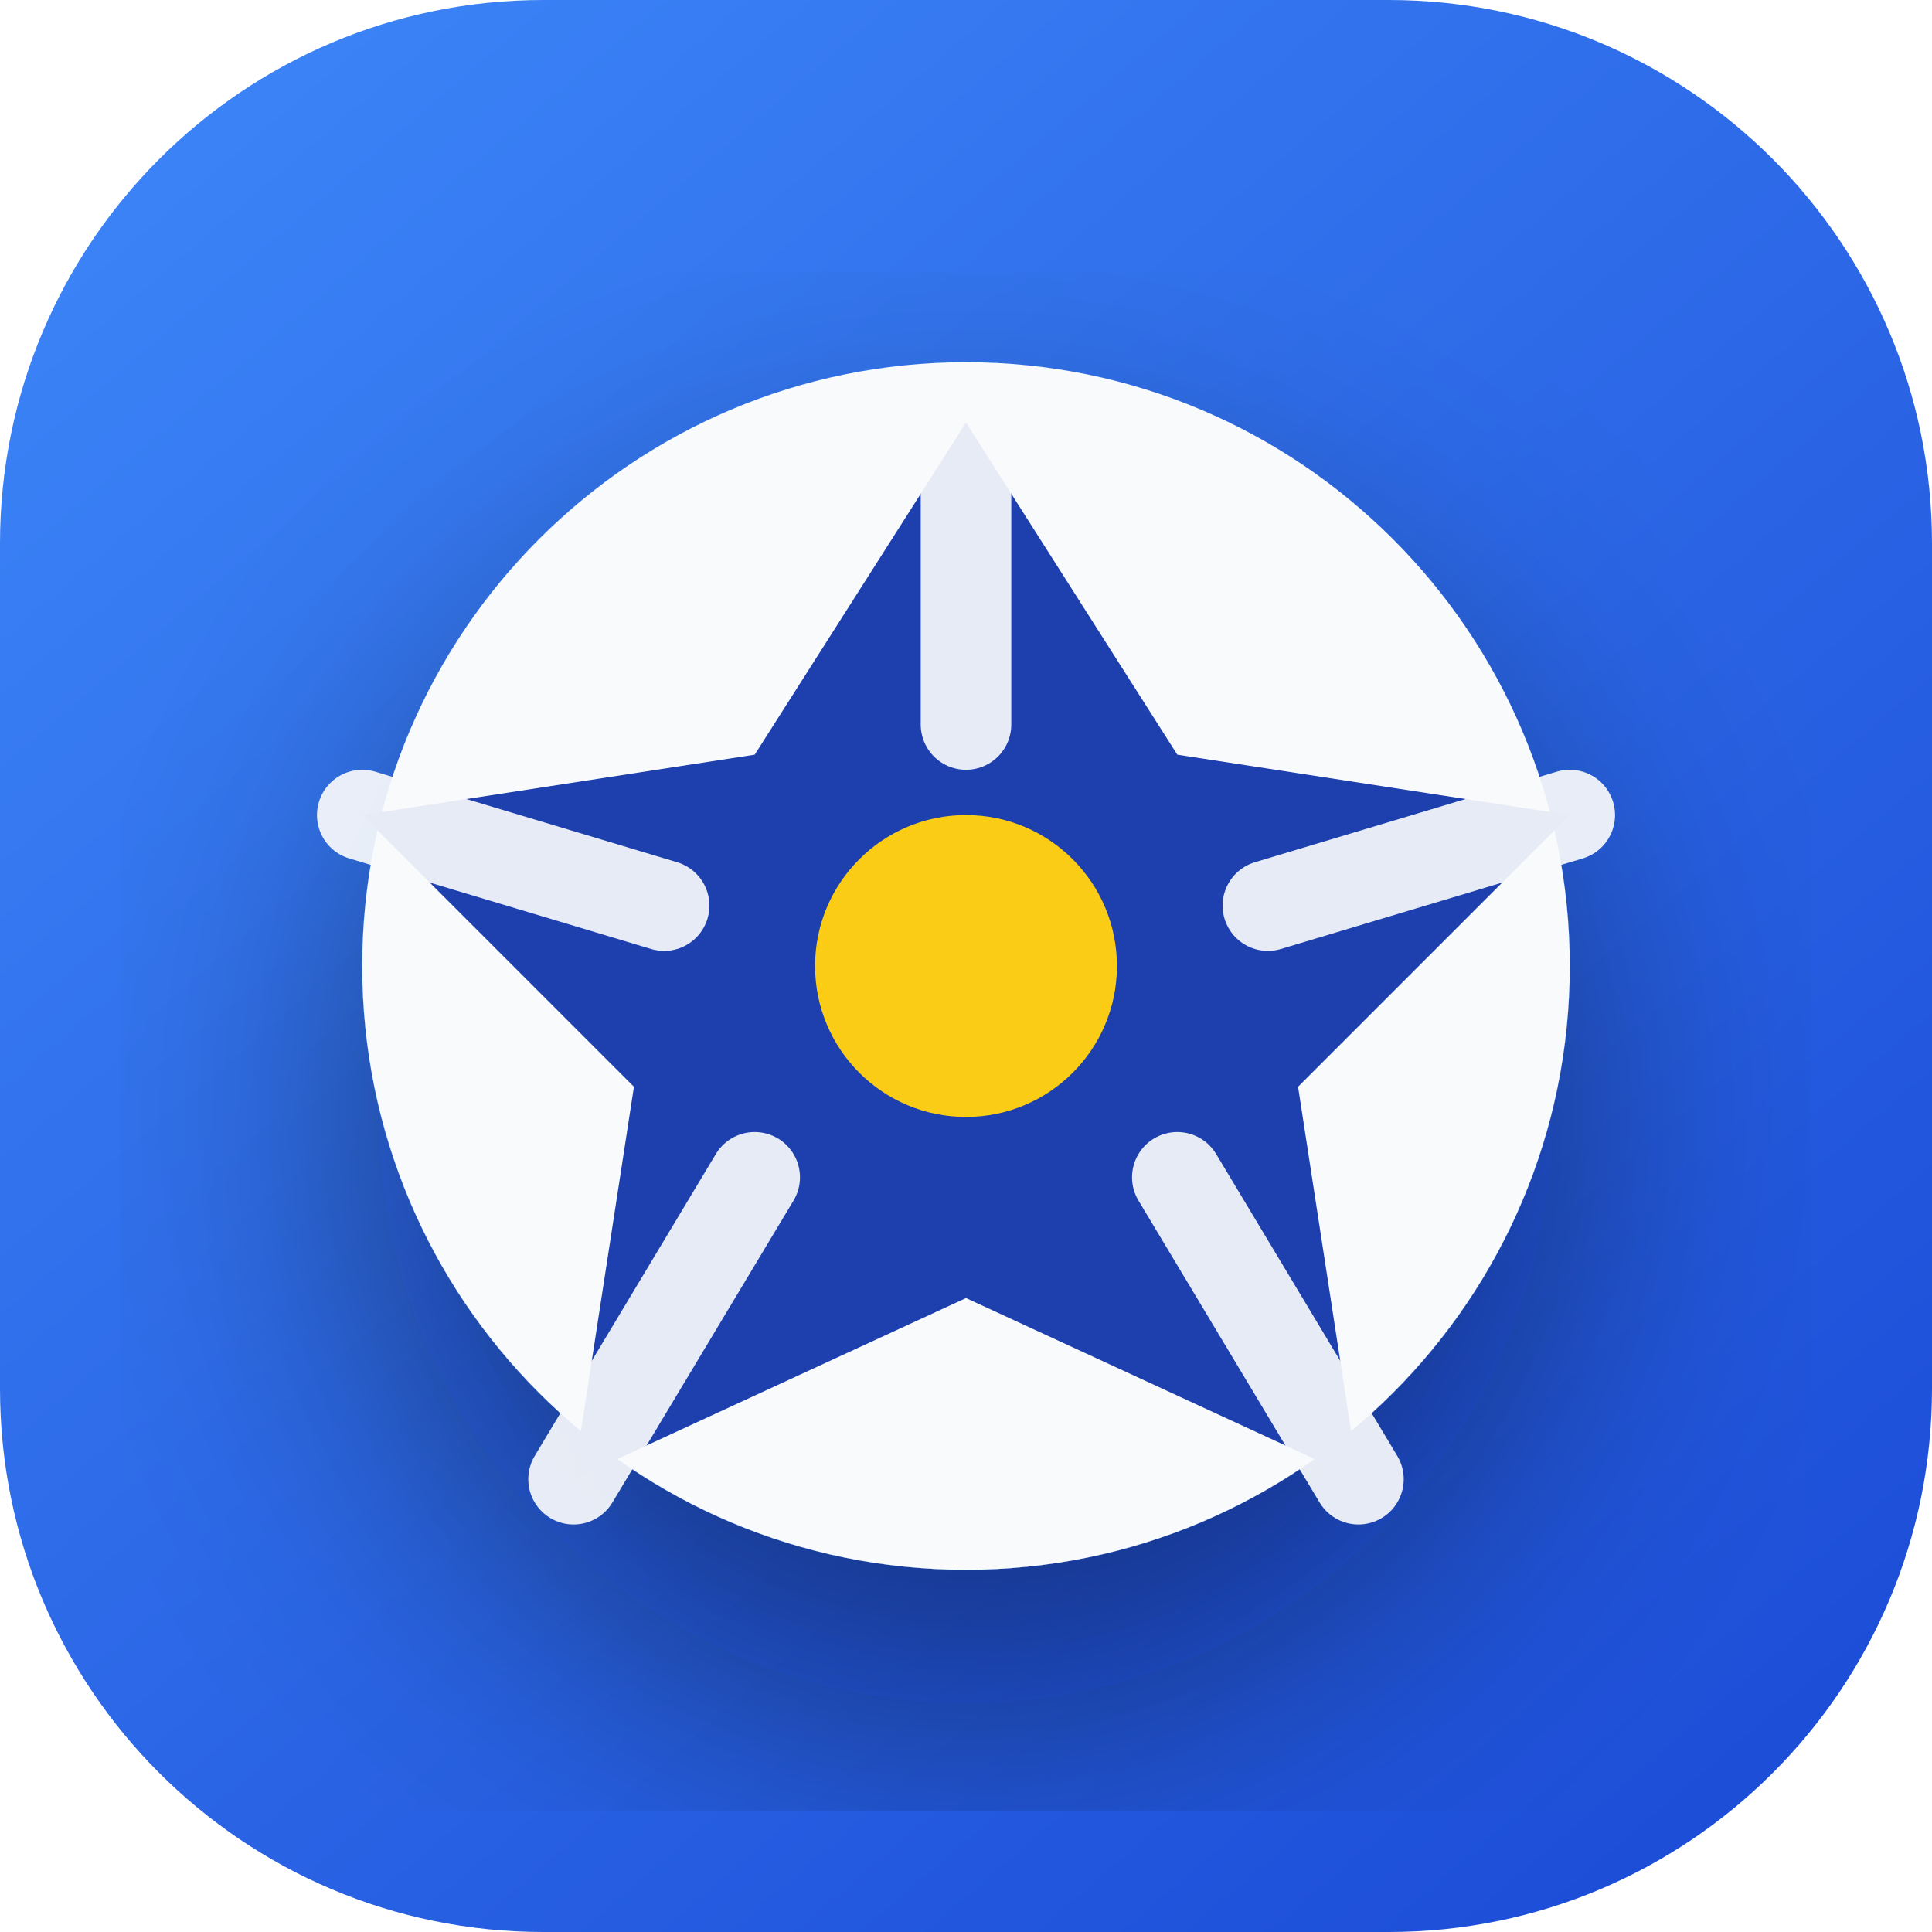
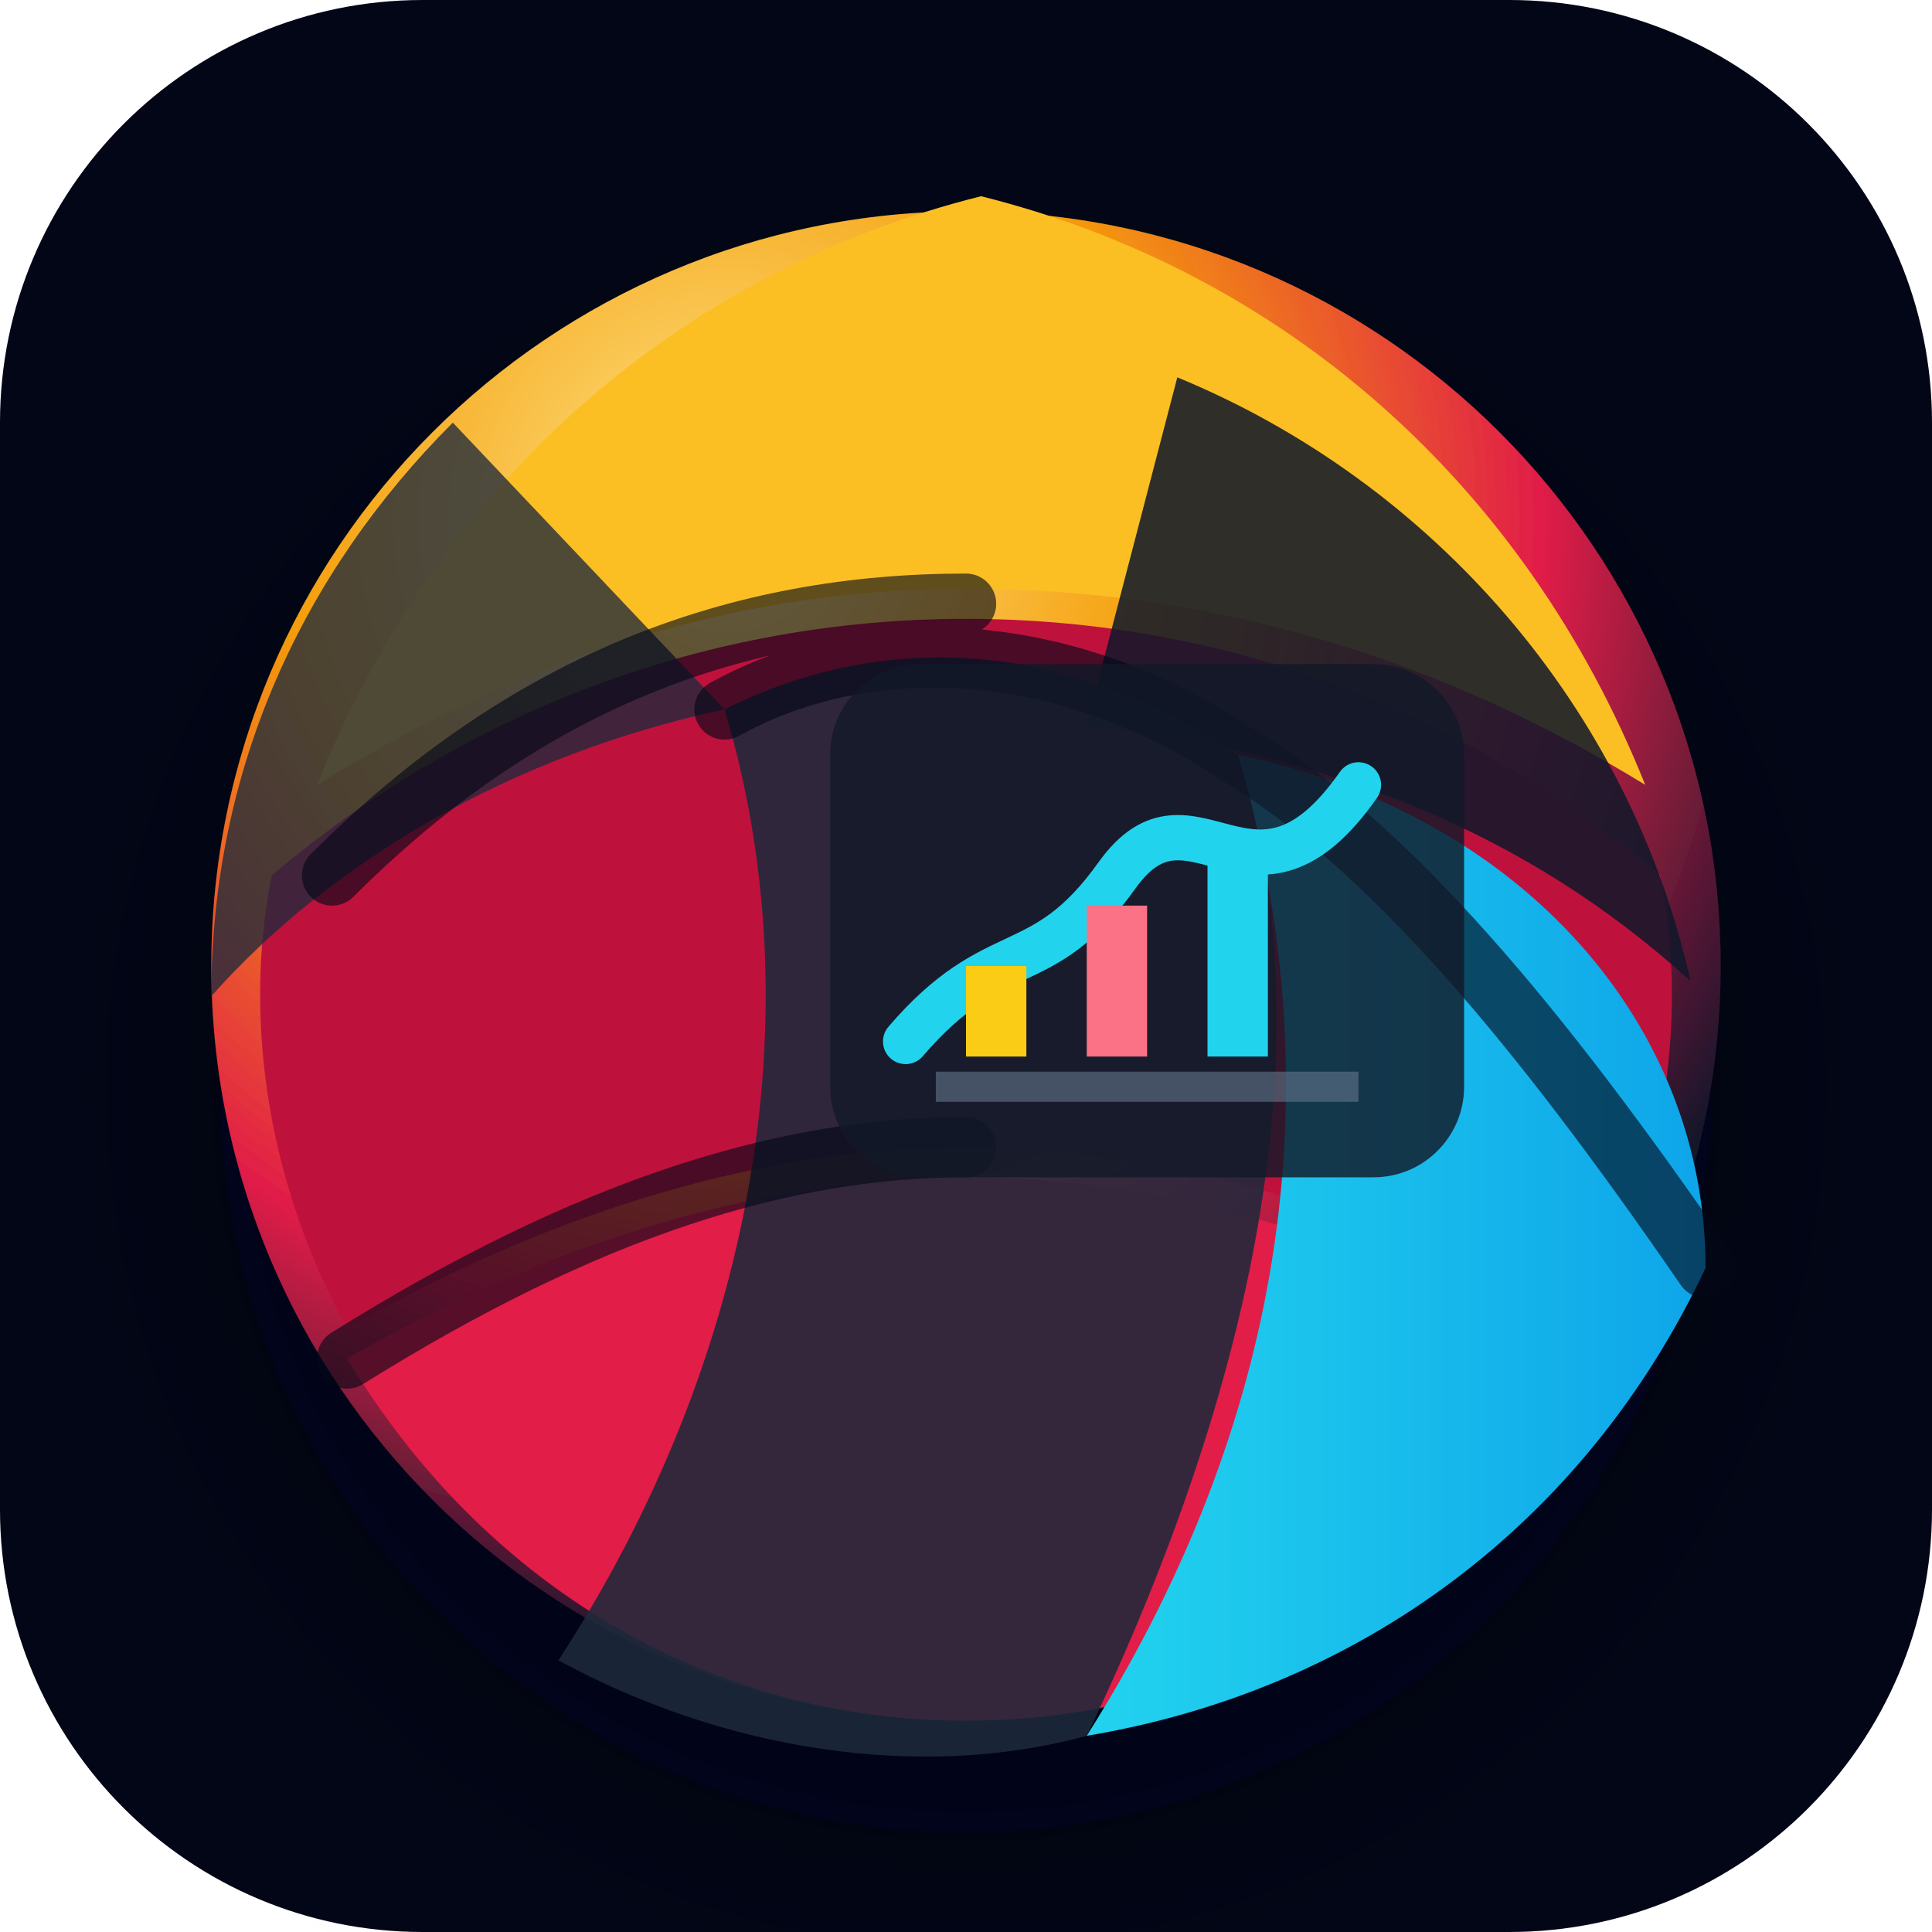
- <svg xmlns="http://www.w3.org/2000/svg" width="64" height="64" viewBox="0 0 64 64" role="img" aria-labelledby="title">
+ <svg xmlns="http://www.w3.org/2000/svg" width="128" height="128" viewBox="0 0 128 128" role="img" aria-labelledby="title desc">
  <defs>
-     <linearGradient id="bg" x1="8" y1="4" x2="56" y2="60" gradientUnits="userSpaceOnUse">
-       <stop stop-color="#3b82f6" />
-       <stop offset="1" stop-color="#1d4ed8" />
+     <radialGradient id="ballLight" cx="34%" cy="20%" r="78%">
+       <stop offset="0%" stop-color="#fde68a" />
+       <stop offset="38%" stop-color="#f59e0b" />
+       <stop offset="70%" stop-color="#e11d48" />
+       <stop offset="100%" stop-color="#0f172a" />
+     </radialGradient>
+     <linearGradient id="cyan" x1="0" x2="1">
+       <stop offset="0%" stop-color="#22d3ee" />
+       <stop offset="100%" stop-color="#0ea5e9" />
    </linearGradient>
-     <filter id="shadow" x="-20%" y="-20%" width="140%" height="140%">
-       <feDropShadow dx="0" dy="5" stdDeviation="5" flood-color="#020617" flood-opacity=".45" />
+     <filter id="shadow" x="-30%" y="-30%" width="160%" height="160%">
+       <feDropShadow dx="0" dy="8" stdDeviation="8" flood-color="#020617" flood-opacity=".5" />
    </filter>
  </defs>
-   <rect width="64" height="64" rx="18" fill="url(#bg)" />
-   <circle cx="32" cy="32" r="20" fill="#f8fafc" filter="url(#shadow)" />
-   <path d="M32 14 L39 25 L52 27 L43 36 L45 49 L32 43 L19 49 L21 36 L12 27 L25 25 Z" fill="#1e40af" />
-   <path d="M32 14 V24 M52 27 L42 30 M45 49 L39 39 M19 49 L25 39 M12 27 L22 30" stroke="#f8fafc" stroke-width="3" stroke-linecap="round" opacity=".92" />
-   <circle cx="32" cy="32" r="5" fill="#facc15" />
+   <rect width="128" height="128" rx="28" fill="#020617" />
+   <circle cx="64" cy="64" r="50" fill="url(#ballLight)" filter="url(#shadow)" />
+   <path d="M65 13 C85 18 101 32 109 52 C96 44 81 39 64 39 C48 39 34 44 21 52 C29 32 45 18 65 13Z" fill="#fbbf24" />
+   <path d="M18 58 C31 47 47 41 64 41 C81 41 97 47 110 58 C112 68 110 79 105 88 C91 80 77 76 64 76 C51 76 37 80 23 88 C18 79 16 68 18 58Z" fill="#be123c" />
+   <path d="M23 90 C37 82 51 78 64 78 C77 78 91 82 105 90 C96 105 81 114 64 114 C47 114 32 105 23 90Z" fill="#e11d48" />
+   <path d="M78 25 C95 32 108 47 112 65 C101 55 88 50 72 48 Z" fill="#0f172a" opacity=".86" />
+   <path d="M82 50 C101 54 113 68 113 84 C105 101 90 112 72 115 C84 96 89 74 82 50Z" fill="url(#cyan)" />
+   <path d="M30 28 C20 38 14 51 14 66 C22 57 34 50 48 47 Z" fill="#1e293b" opacity=".78" />
+   <path d="M48 47 C58 42 70 42 82 50 C88 69 83 92 72 115 C61 118 48 116 37 110 C50 90 54 67 48 47Z" fill="#1e293b" opacity=".88" />
+   <path d="M22 58 C35 45 49 40 64 40 M23 90 C39 80 52 76 64 76 M82 50 C92 56 102 68 113 84 M48 47 C57 42 70 42 82 50" fill="none" stroke="#020617" stroke-width="4" stroke-linecap="round" opacity=".62" />
+   <g transform="translate(55 44)">
+     <rect x="0" y="0" width="42" height="34" rx="6" fill="#111827" opacity=".82" />
+     <path d="M5 25 C11 18 14 21 19 14 C24 7 28 18 35 8" fill="none" stroke="#22d3ee" stroke-width="3" stroke-linecap="round" />
+     <path d="M7 28 L35 28" stroke="#64748b" stroke-width="2" opacity=".6" />
+     <rect x="9" y="20" width="4" height="6" fill="#facc15" />
+     <rect x="17" y="16" width="4" height="10" fill="#fb7185" />
+     <rect x="25" y="12" width="4" height="14" fill="#22d3ee" />
+   </g>
</svg>
